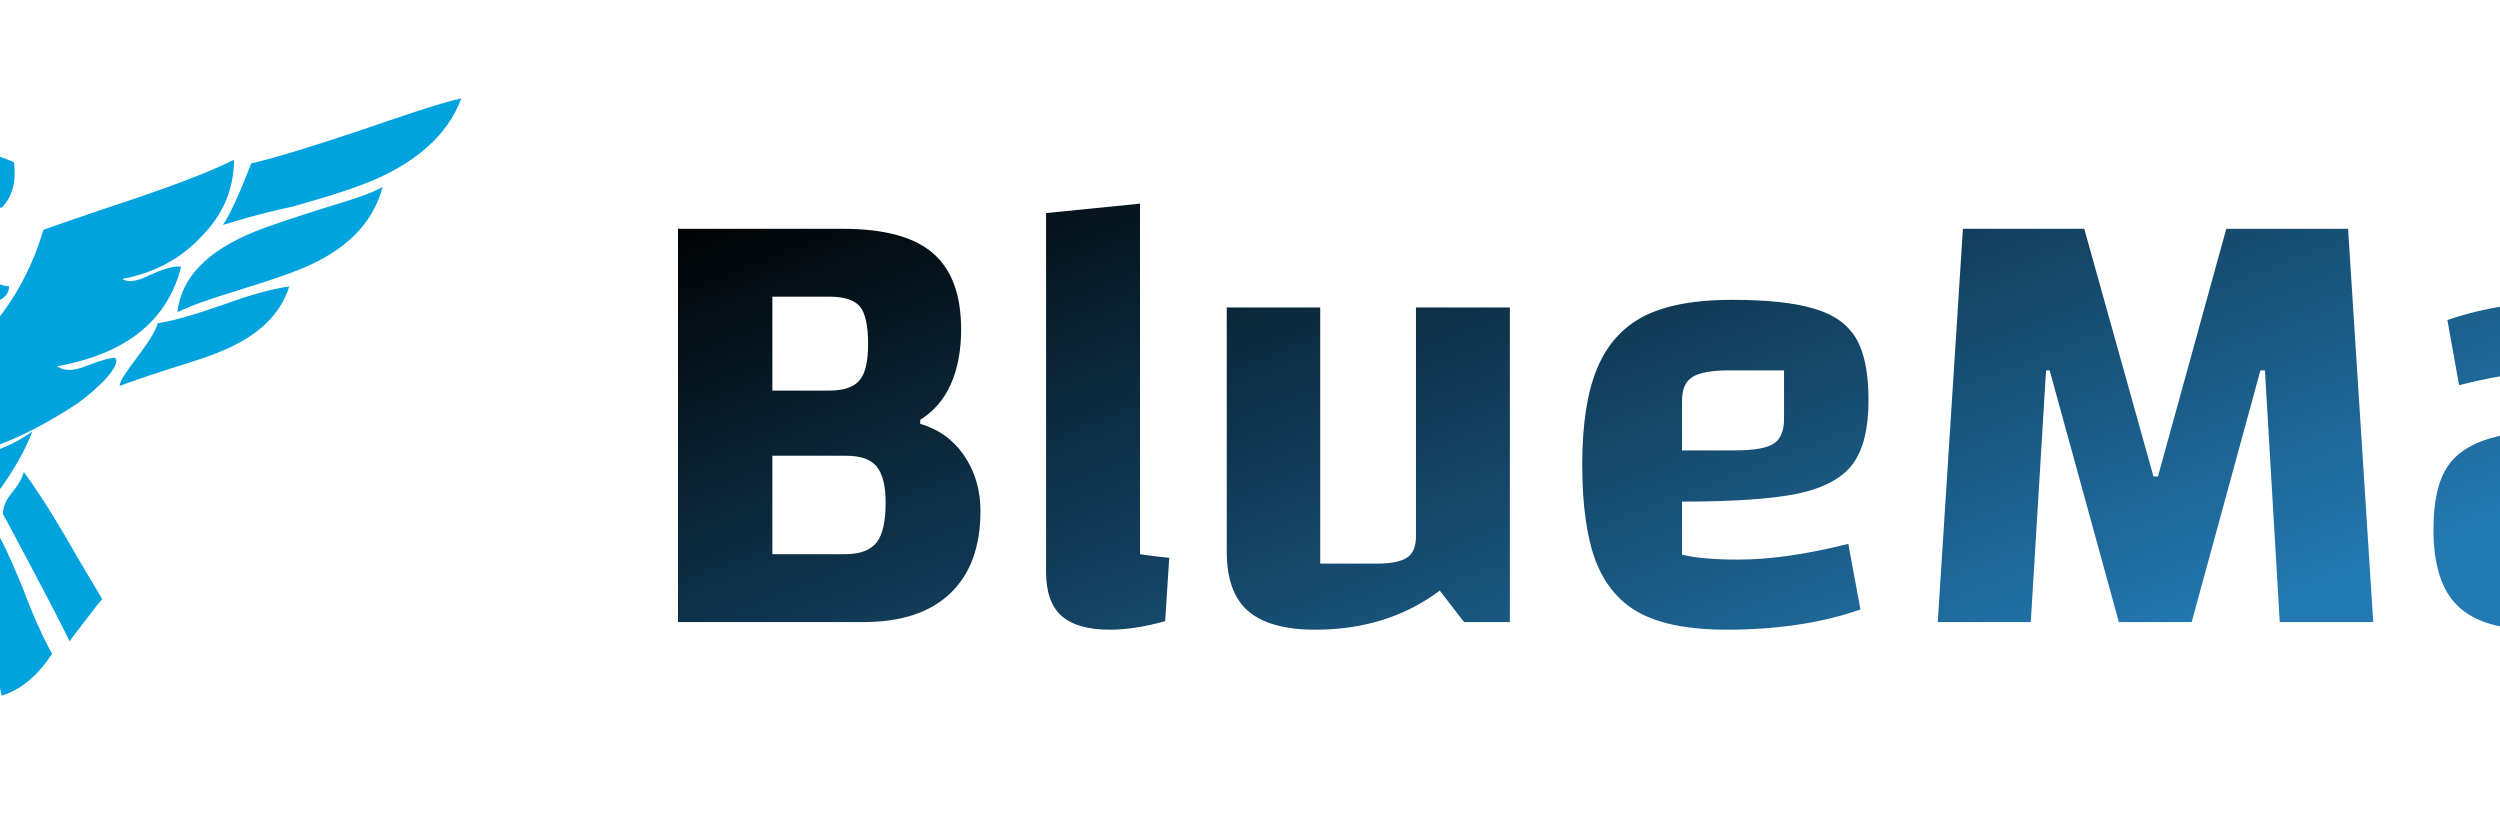
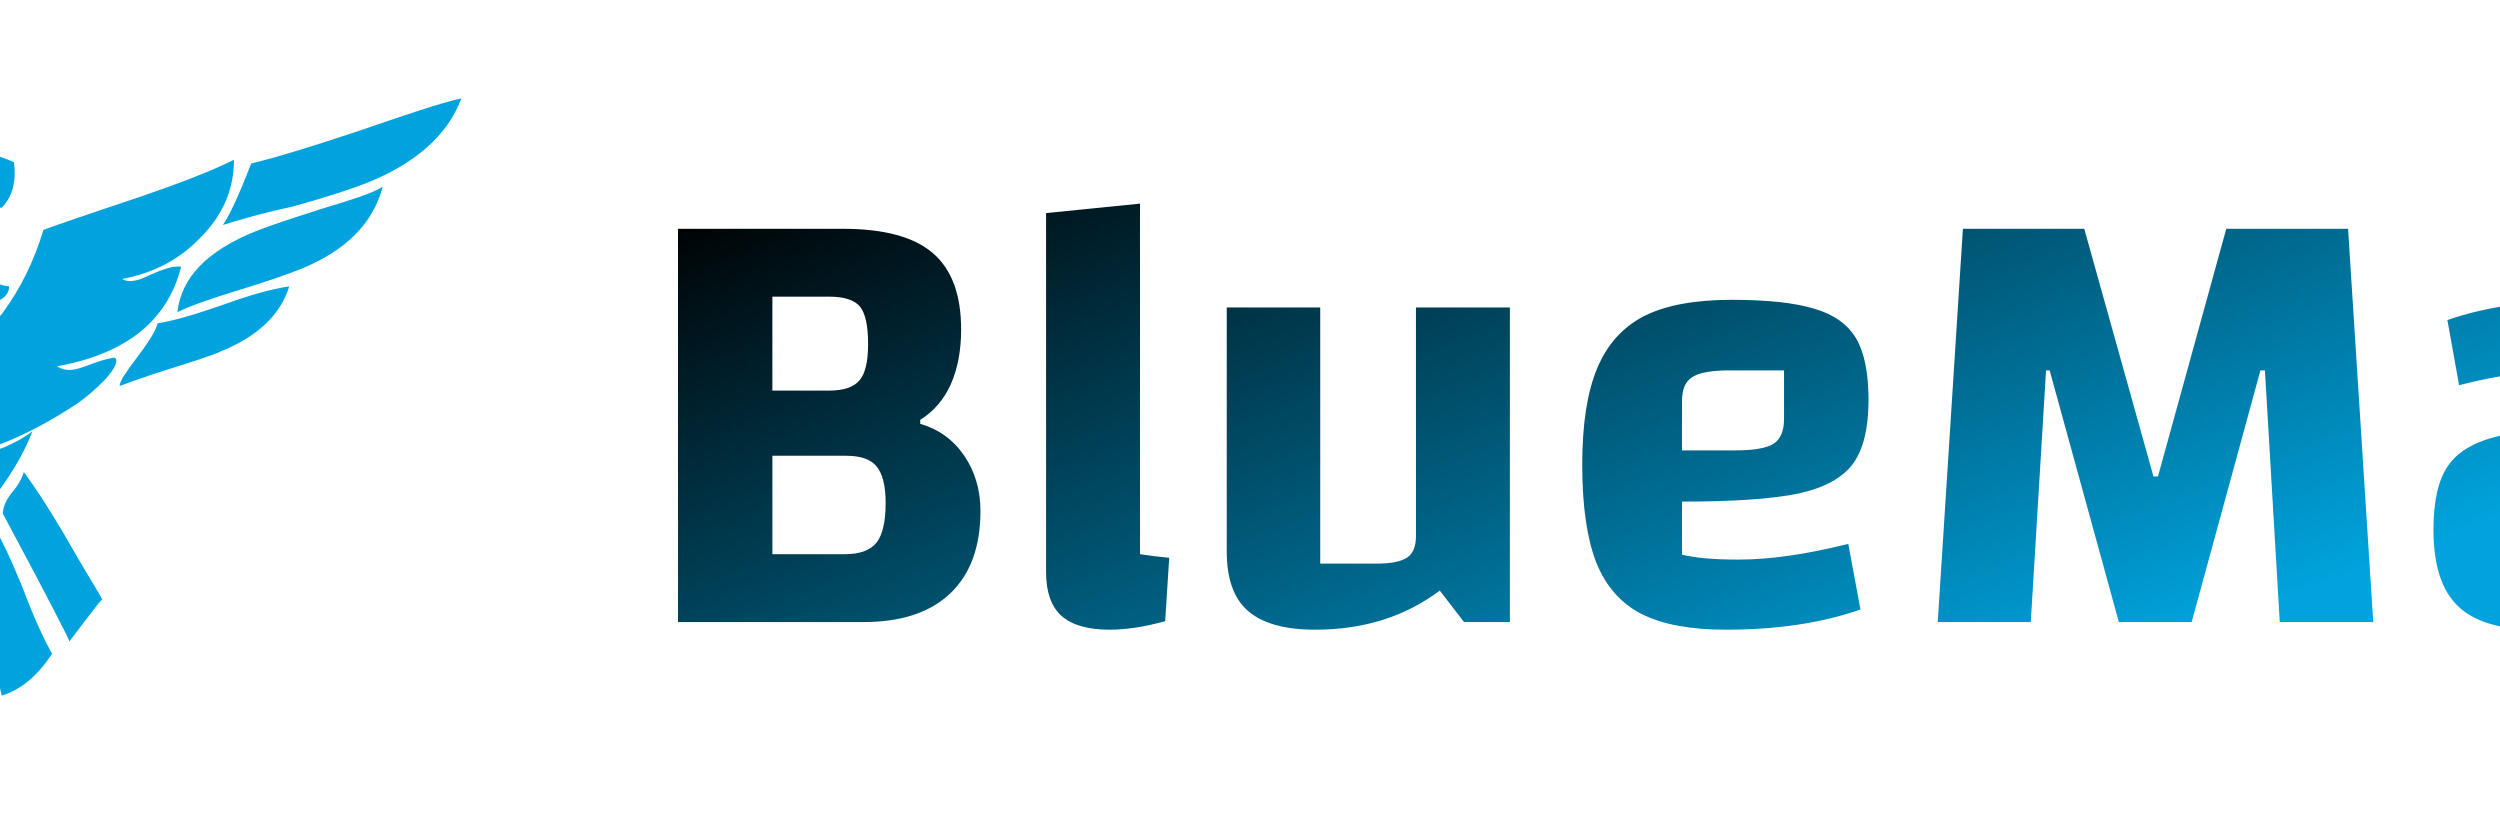
<svg xmlns="http://www.w3.org/2000/svg" data-v-fde0c5aa="" viewBox="75 125 150 50" class="iconLeft">
-   <defs data-v-fde0c5aa="">
- 		
- 	</defs>
+   <defs data-v-fde0c5aa="" />
  <rect data-v-fde0c5aa="" fill="#FFFFFF" x="0" y="0" width="300px" height="300px" class="logo-background-square" />
  <defs data-v-fde0c5aa="">
-     <linearGradient data-v-fde0c5aa="" gradientTransform="rotate(25)" id="35d30bfd-4307-4f2f-a5e1-45828f2246c8" x1="0%" y1="0%" x2="100%" y2="0%">
+     <linearGradient data-v-fde0c5aa="" gradientTransform="rotate(25)" id="ec6b60aa-8810-41a8-abbb-bb7153ad7d09" x1="0%" y1="0%" x2="100%" y2="0%">
      <stop data-v-fde0c5aa="" offset="0%" stop-color="#000000" stop-opacity="1" />
-       <stop data-v-fde0c5aa="" offset="100%" stop-color="#2379B2" stop-opacity="1" />
+       <stop data-v-fde0c5aa="" offset="100%" stop-color="#00a3dd" stop-opacity="1" />
    </linearGradient>
  </defs>
-   <g data-v-fde0c5aa="" id="4f051343-f2ab-4cf4-a69b-81605505f9d5" fill="url(#35d30bfd-4307-4f2f-a5e1-45828f2246c8)" transform="matrix(2.696568,0,0,2.696568,113.037,115.9963)">
+   <g data-v-fde0c5aa="" id="2e5c80fc-2c76-49fc-82cf-096baf4034c9" fill="url(#ec6b60aa-8810-41a8-abbb-bb7153ad7d09)" transform="matrix(2.696568,0,0,2.696568,113.037,115.9963)">
    <path d="M6.37 12.77L6.37 12.77Q6.99 12.95 7.35 13.48L7.35 13.48L7.35 13.48Q7.71 14.01 7.71 14.71L7.71 14.71L7.71 14.71Q7.71 15.90 7.04 16.54L7.04 16.54L7.04 16.54Q6.37 17.18 5.11 17.18L5.11 17.18L0.98 17.18L0.98 8.43L4.65 8.43L4.65 8.43Q6.02 8.43 6.65 8.97L6.65 8.97L6.65 8.97Q7.28 9.51 7.28 10.67L7.28 10.67L7.28 10.67Q7.28 11.37 7.05 11.89L7.05 11.89L7.05 11.89Q6.82 12.40 6.37 12.68L6.37 12.68L6.37 12.77ZM5.21 10.99L5.21 10.99Q5.21 10.39 5.03 10.16L5.03 10.16L5.03 10.16Q4.84 9.94 4.35 9.94L4.35 9.94L3.08 9.94L3.08 12.03L4.34 12.03L4.34 12.03Q4.83 12.03 5.02 11.80L5.02 11.80L5.02 11.80Q5.21 11.58 5.21 10.99L5.21 10.99ZM4.70 15.67L4.70 15.67Q5.19 15.67 5.40 15.41L5.40 15.41L5.40 15.41Q5.60 15.15 5.60 14.53L5.60 14.53L5.60 14.53Q5.60 13.96 5.40 13.72L5.40 13.72L5.40 13.72Q5.21 13.48 4.72 13.48L4.72 13.48L3.08 13.48L3.08 15.67L4.70 15.67ZM11.26 15.67L11.26 15.67Q11.58 15.72 11.91 15.75L11.91 15.75L11.82 17.16L11.82 17.16Q11.14 17.35 10.58 17.35L10.58 17.35L10.58 17.35Q9.86 17.35 9.51 17.04L9.51 17.04L9.51 17.04Q9.17 16.73 9.17 16.07L9.17 16.07L9.17 8.08L11.26 7.87L11.26 15.67ZM19.49 10.18L19.49 17.18L18.47 17.18L17.93 16.48L17.93 16.48Q16.77 17.35 15.16 17.35L15.16 17.35L15.16 17.35Q14.14 17.35 13.66 16.93L13.66 16.93L13.66 16.93Q13.19 16.52 13.19 15.61L13.19 15.61L13.19 10.18L15.27 10.18L15.27 15.88L16.52 15.88L16.52 15.88Q17.01 15.88 17.21 15.74L17.21 15.74L17.21 15.74Q17.40 15.61 17.40 15.27L17.40 15.27L17.40 10.18L19.49 10.18ZM24.57 15.79L24.57 15.79Q25.63 15.79 27.02 15.44L27.02 15.44L27.29 16.90L27.29 16.90Q26.01 17.35 24.30 17.35L24.30 17.35L24.30 17.35Q23.11 17.35 22.42 17.00L22.42 17.00L22.42 17.00Q21.73 16.65 21.41 15.85L21.41 15.85L21.41 15.85Q21.10 15.05 21.10 13.68L21.10 13.68L21.10 13.68Q21.10 12.33 21.43 11.54L21.43 11.54L21.43 11.54Q21.76 10.74 22.48 10.37L22.48 10.37L22.48 10.37Q23.20 10.01 24.42 10.01L24.42 10.01L24.42 10.01Q25.62 10.01 26.27 10.21L26.27 10.21L26.27 10.21Q26.92 10.40 27.20 10.88L27.20 10.88L27.20 10.88Q27.47 11.35 27.47 12.24L27.47 12.24L27.47 12.24Q27.47 13.17 27.13 13.65L27.13 13.65L27.13 13.65Q26.78 14.13 25.91 14.32L25.91 14.32L25.91 14.32Q25.05 14.50 23.32 14.50L23.32 14.50L23.32 15.68L23.32 15.68Q23.76 15.79 24.57 15.79L24.57 15.79ZM24.39 11.58L24.39 11.58Q23.77 11.58 23.55 11.73L23.55 11.73L23.55 11.73Q23.32 11.87 23.32 12.26L23.32 12.26L23.32 13.36L24.51 13.36L24.51 13.36Q25.13 13.36 25.36 13.21L25.36 13.21L25.36 13.21Q25.59 13.06 25.59 12.66L25.59 12.66L25.59 11.58L24.39 11.58ZM29.01 17.18L29.57 8.43L32.27 8.43L33.81 13.94L33.91 13.94L35.43 8.43L38.14 8.43L38.70 17.18L36.62 17.18L36.29 11.58L36.19 11.58L34.66 17.18L33.04 17.18L31.50 11.58L31.42 11.58L31.08 17.18L29.01 17.18ZM43.44 10.01L43.44 10.01Q44.98 10.01 45.65 10.52L45.65 10.52L45.65 10.52Q46.33 11.03 46.33 12.21L46.33 12.21L46.33 17.18L45.32 17.18L44.77 16.48L44.77 16.48Q43.74 17.35 42.34 17.35L42.34 17.35L42.34 17.35Q41.12 17.35 40.58 16.82L40.58 16.82L40.58 16.82Q40.04 16.30 40.04 15.12L40.04 15.12L40.04 15.12Q40.04 14.18 40.36 13.71L40.36 13.71L40.36 13.71Q40.68 13.23 41.50 13.04L41.50 13.04L41.50 13.04Q42.31 12.85 43.93 12.85L43.93 12.85L44.24 12.85L44.24 11.68L44.24 11.68Q43.89 11.56 43.18 11.56L43.18 11.56L43.18 11.56Q41.97 11.56 40.61 11.91L40.61 11.91L40.35 10.46L40.35 10.46Q41.01 10.23 41.81 10.12L41.81 10.12L41.81 10.12Q42.62 10.01 43.44 10.01L43.44 10.01ZM43.19 15.88L43.19 15.88Q43.79 15.88 44.02 15.74L44.02 15.74L44.02 15.74Q44.24 15.60 44.24 15.20L44.24 15.20L44.24 14L43.01 14L43.01 14Q42.39 14 42.18 14.15L42.18 14.15L42.18 14.15Q41.96 14.29 41.96 14.70L41.96 14.70L41.96 15.88L43.19 15.88ZM54.50 17.18L52.22 17.18L50.88 15.18L49.69 17.18L47.46 17.18L49.76 13.54L47.49 10.18L49.77 10.18L51.09 12.14L52.25 10.18L54.47 10.18L52.21 13.78L54.50 17.18Z" />
  </g>
-   <defs data-v-fde0c5aa="">
-     <linearGradient data-v-fde0c5aa="" gradientTransform="rotate(25)" id="b917c3a1-30c0-40d5-a36d-f2604a6cbc74" x1="0%" y1="0%" x2="100%" y2="0%">
-       <stop data-v-fde0c5aa="" offset="0%" stop-color="#00A3DD" stop-opacity="1" />
-       <stop data-v-fde0c5aa="" offset="100%" stop-color="#00A3DD" stop-opacity="1" />
-     </linearGradient>
-   </defs>
-   <g data-v-fde0c5aa="" id="6f6e376f-7034-4533-8f52-93eb5d0a146c" stroke="none" fill="url(#b917c3a1-30c0-40d5-a36d-f2604a6cbc74)" transform="matrix(0.7374078,0,0,0.7374078,33.80577,112.7609)">
+   <defs data-v-fde0c5aa="" />
+   <g data-v-fde0c5aa="" id="142a3a01-1fa8-4a86-940c-26e2063c62b4" stroke="none" fill="#00a3dd" transform="matrix(0.7374078,0,0,0.7374078,33.80577,112.7609)">
    <path d="M25.9 30.2c0 .8.2 1.7.7 2.5.6 1 .9 1.7 1 2.2-1.2-.5-3.1-1-5.7-1.7s-4.5-1.3-5.7-1.7c-4.2-1.6-6.8-3.9-7.8-7 2.2.7 5.1 1.6 8.8 2.8 4.3 1.5 7.2 2.4 8.7 2.9zm3.4 6.7c.1.7.6 1.6 1.3 2.6.8 1 1.2 1.8 1.4 2.5-.6-.2-2.3-.7-5.2-1.6-2.1-.7-3.8-1.2-5.1-1.8-3.7-1.6-6.1-3.7-7.2-6.4 1.8.2 4.2.9 7.3 2 3.8 1.5 6.3 2.4 7.5 2.7zM22.6 40c7.3 1.3 12 3.9 14.1 7.7-3.9-.8-6.7-1.5-8.3-2.2-3.2-1.3-5.2-3.2-5.8-5.5zm42.6 5.7c.3.2.1.8-.8 1.8-.8.8-1.5 1.4-2.2 1.9-4.7 3.1-8.8 4.6-12.1 4.4-4.6-.3-9.2-3-13.8-8.1.6 0 1.4.2 2.5.5 1 .3 1.9.5 2.6.5-3.1-1.1-5.2-2.1-6.4-2.8-2-1.4-3.3-3.2-3.7-5.6.7 0 1.4.2 2.4.7.9.4 1.7.7 2.3.7-2.8-1.2-4.9-2.4-6.2-3.6-1.9-1.7-2.9-3.9-3.3-6.5 1.8.8 4.4 1.8 7.7 2.9 3.9 1.3 6.5 2.3 7.8 2.8 1.9 5.1 4.8 9 8.7 11.8 4.3-2.8 7.2-6.8 8.7-11.8.8-.3 3.4-1.2 7.9-2.7 3.2-1.1 5.8-2.1 7.6-3 0 2.4-.9 4.5-2.7 6.3-1.7 1.8-3.8 2.9-6.4 3.4.5.3 1.2.2 2.2-.3 1.1-.5 2-.8 2.6-.7-1.1 4.4-4.5 7.1-10.1 8.1.6.4 1.3.4 2.3 0 1.3-.5 2.1-.7 2.4-.7zm-21.8 9.4c.4.1.8.6 1.2 1.5.4.9.8 1.4 1.2 1.5-3.1 6.5-4.7 10-5 10.8-.7-.2-1.3-.6-1.9-1.4-.8-.9-1.3-1.5-1.5-1.7.6-1.3 1.6-3.1 3-5.4 1.4-2.3 2.4-4 3-5.3zm2.7 4c.3.2.7.6 1.2 1.2s.9 1 1.2 1.2c-1.8 7.2-2.8 11.1-3 11.8-.7-.2-1.4-.6-2.2-1.4-.9-.9-1.6-1.5-1.9-1.7.1-.2 1.6-3.9 4.7-11.1zm5 2.7c-2.6-1.4-5.3-4.7-8.1-9.7 2.4 1.1 5 1.7 7.6 1.8 3.1.1 5.7-.6 7.9-2.2-1.2 3.1-3.6 6.4-7.4 10.1zm-3.7-20.2c-.6.1-1 0-1.4-.3-.6-.5-.9-.7-.9-.8.6-.9 1.1-2.6 1.4-5 0-.2-.2-.3-.5-.3h-.8c.6-2.4 2-4.2 4.3-5.4 2.4-1.2 4.9-1.2 7.5 0 .2 1.5-.1 2.8-1 3.7-.4 0-.9-.1-1.4-.4-.4-.2-.8-.2-1.3.1.1.5.3 1.2.4 2.1.1 1 .3 1.7.4 2.1.4 1.6 1.3 2.4 2.5 2.5 0 .8-.7 1.3-2 1.4-.4 0-.4.2 0 .5.5.3.7.5.7.5 0 .4-.6 1.1-1.9 2.3-1.2 1.1-1.9 1.7-2.1 1.8-.8 0-1.7-.5-2.6-1.7-1.1-1.2-1.4-2.2-1.3-3.1zm1.7 20.5c.8.5 1.3.7 1.7.7a55414863459046760 55414863459046760 0 0 1 4.4 11c-.2.3-1.5 1.2-4 2.7-.7-.2-1.4-.5-2.3-.9-1.1-.6-1.8-.9-2.1-1.1.1-1.7.5-3.8 1.1-6.3.6-2.8 1-4.8 1.2-6.1zm4-31.9c-.7 1.2-1.1 2.1-1.2 2.6-.4 1.1-.2 1.6.5 1.5-.4-.4-.3-1.1.2-2.2s.7-1.7.5-1.9zm0 31.6c.1-.4.4-.9 1-1.4.6-.5.9-.9 1-1.3.8 1.1 1.6 2.9 2.6 5.3 1 2.7 1.9 4.5 2.4 5.4-1.2 1.8-2.5 2.9-4.1 3.4-.3-1.5-.8-3.4-1.5-5.7-.6-2.9-1.1-4.8-1.4-5.7zm3-3.4c0-.6.3-1.2.8-1.8.5-.6.8-1.2.9-1.6.9 1.2 2 2.9 3.3 5.1 1.7 3 2.8 4.7 3.1 5.3.1-.3-.8.9-2.7 3.4.2.2-1.6-3.3-5.4-10.4zM65.6 48c0-.4.5-1.1 1.4-2.3.9-1.2 1.5-2.1 1.7-2.8 1.3-.2 3-.7 5.3-1.5 2.2-.8 4-1.3 5.4-1.5-.7 2.3-2.6 4.1-5.6 5.3-.9.4-2.2.8-4.1 1.4-1.9.6-3.3 1.1-4.1 1.4zm4.7-6c.3-2.8 2.4-5 6.4-6.6 1-.4 2.8-1 5.3-1.8 2.3-.7 4-1.2 5-1.8-.8 3-3 5.2-6.7 6.7-1 .4-2.7 1-5 1.7s-4 1.3-5 1.8zm6-12.1c2.1-.5 5-1.4 8.6-2.6 3.8-1.3 6.7-2.3 8.5-2.7-1.1 3-3.8 5.4-8 7-1.3.5-3.2 1.1-5.7 1.8-2.8.6-4.7 1.2-5.7 1.5.5-.7 1.3-2.4 2.3-5z" />
  </g>
</svg>
